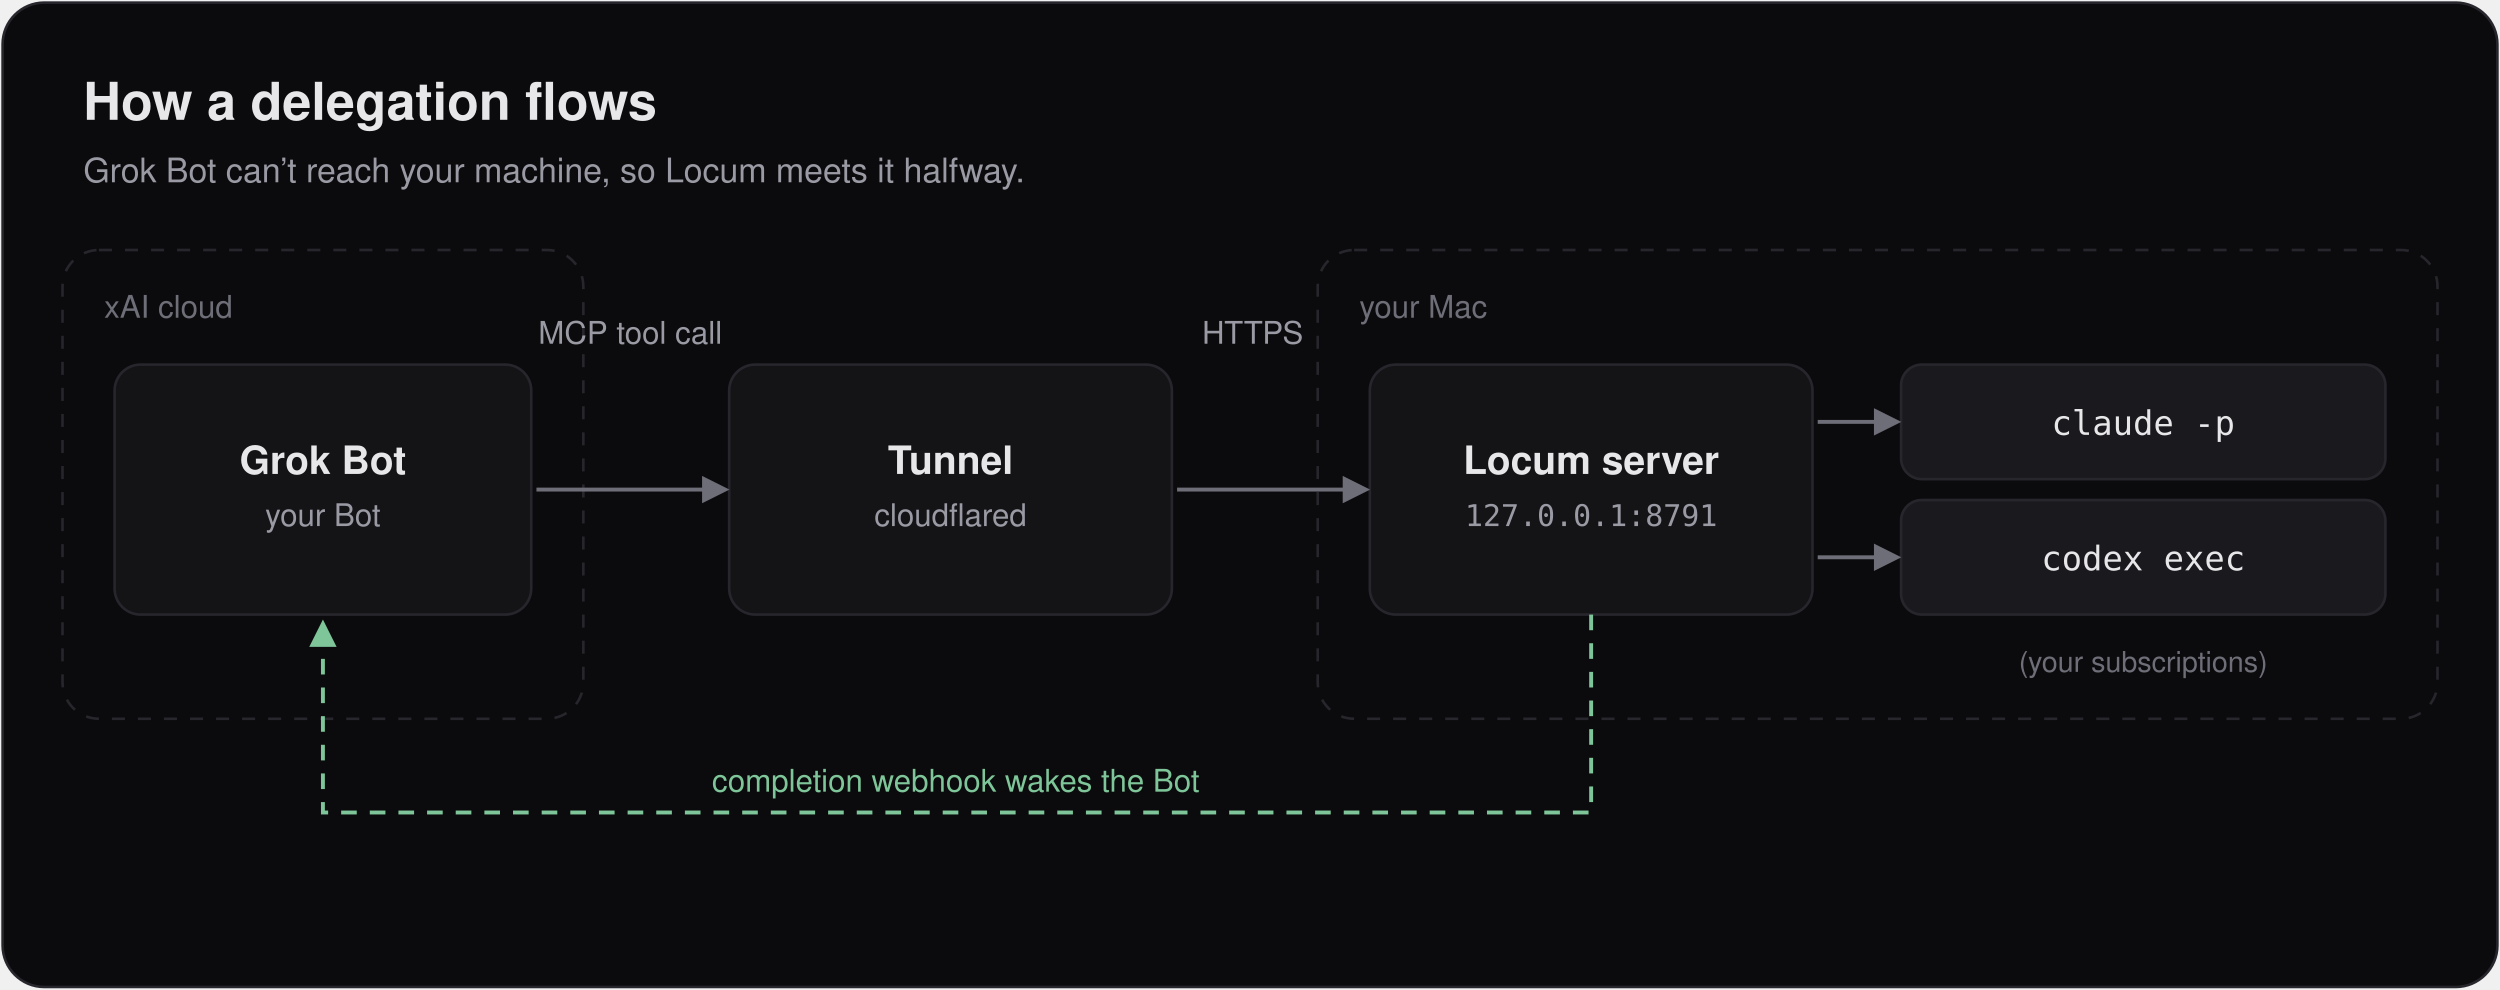
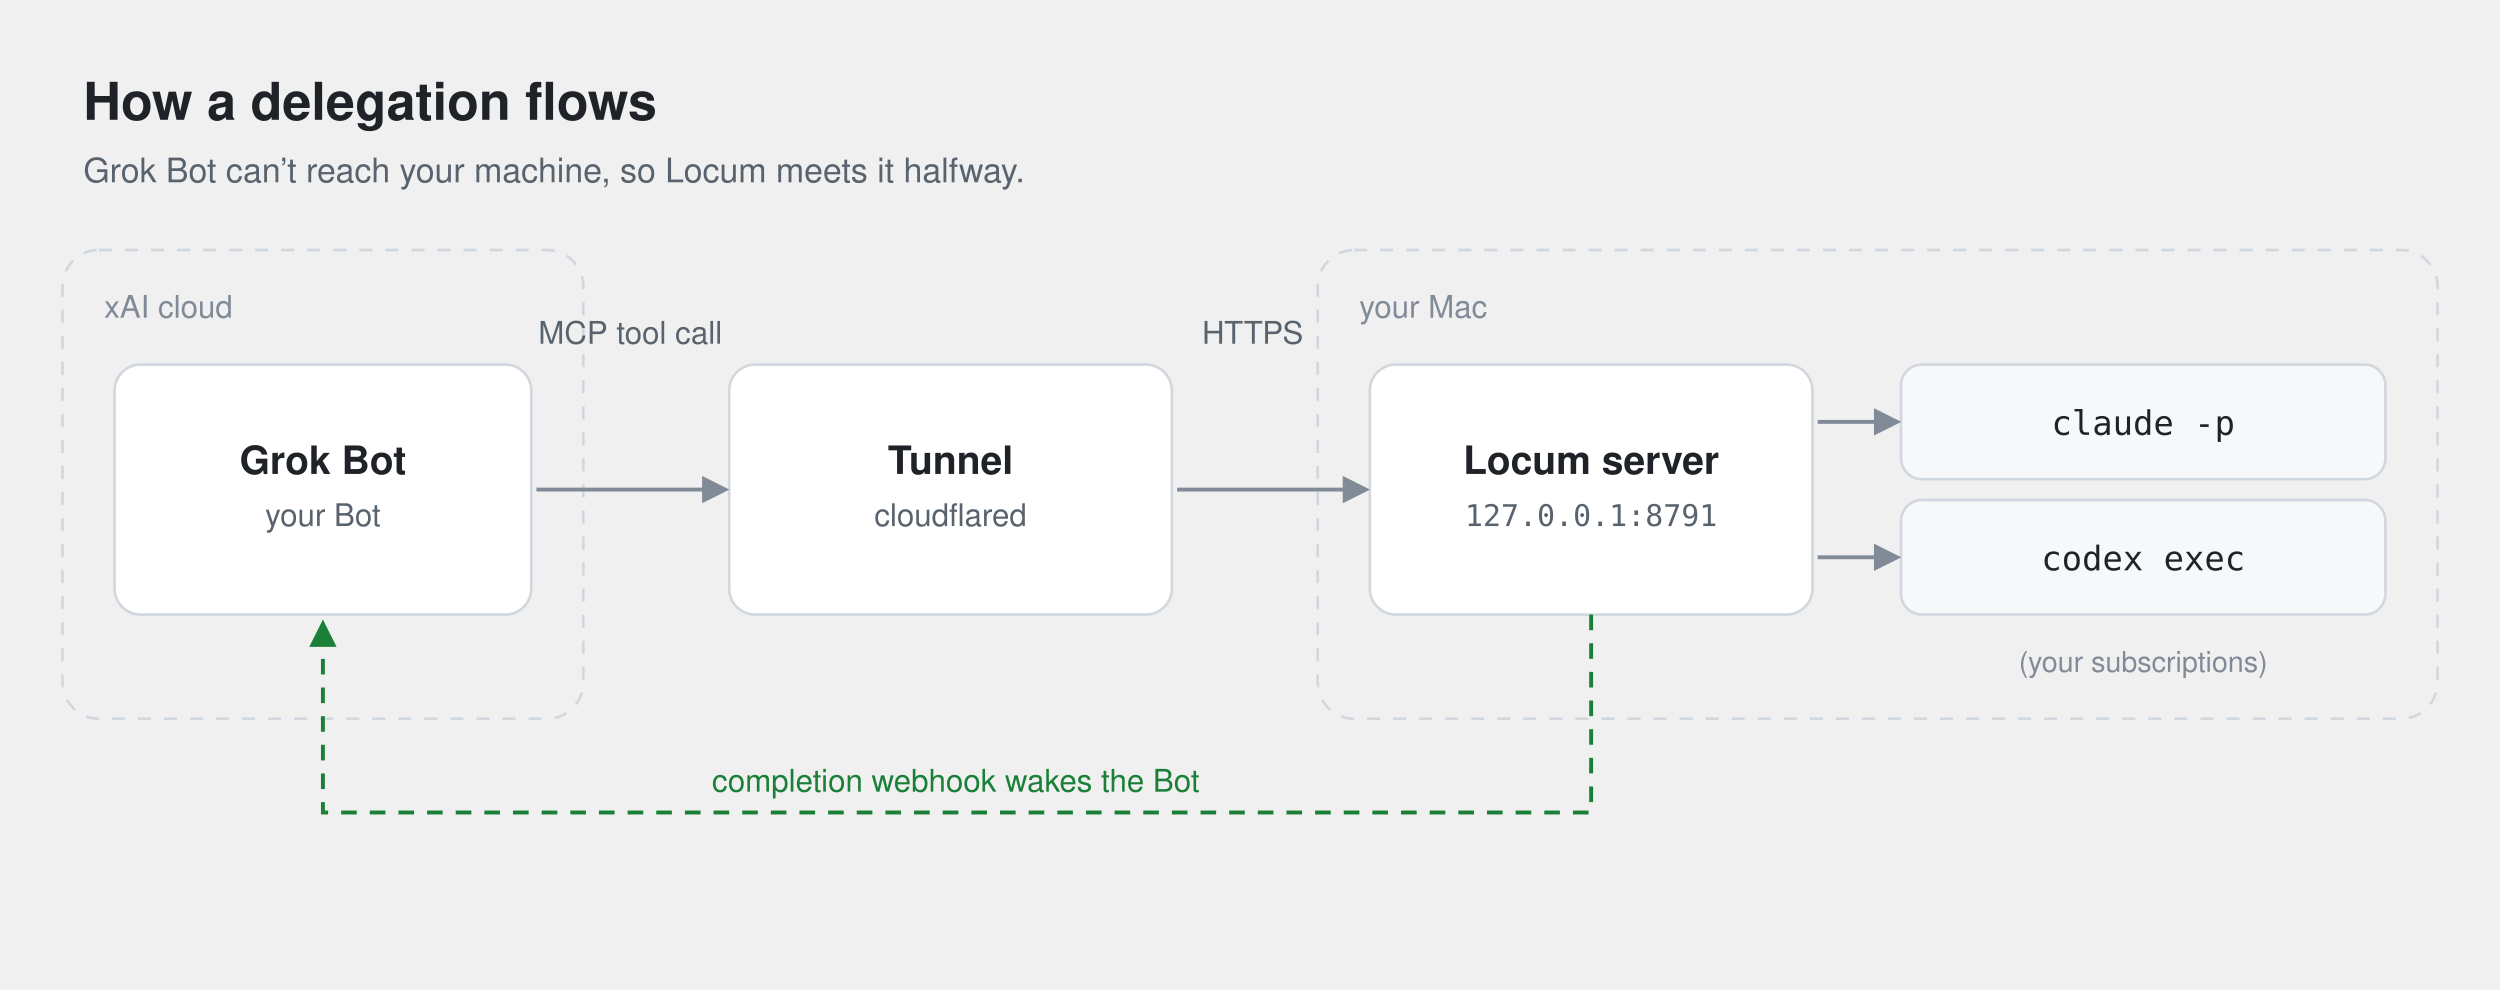
<svg xmlns="http://www.w3.org/2000/svg" width="960" height="380" viewBox="0 0 960 380" font-family="-apple-system, Helvetica, Arial, sans-serif">
  <defs>
    <marker id="a" viewBox="0 0 10 10" refX="8" refY="5" markerWidth="7" markerHeight="7" orient="auto-start-reverse">
-       <path d="M0 0L10 5L0 10z" fill="#6e6e78" />
+       <path d="M0 0L10 5L0 10z" class="m-arrow" />
    </marker>
    <marker id="ag" viewBox="0 0 10 10" refX="8" refY="5" markerWidth="7" markerHeight="7" orient="auto-start-reverse">
-       <path d="M0 0L10 5L0 10z" fill="#7ec699" />
+       <path d="M0 0L10 5L0 10z" class="m-green" />
    </marker>
  </defs>
-   <rect x="1" y="1" width="958" height="378" rx="16" fill="#0b0b0d" stroke="#26262c" />
-   <text x="32" y="46" font-size="20" font-weight="600" fill="#e7e7ea">How a delegation flows</text>
-   <text x="32" y="70" font-size="13" fill="#9a9aa4">Grok Bot can’t reach your machine, so Locum meets it halfway.</text>
-   <rect x="24" y="96" width="200" height="180" rx="14" fill="none" stroke="#26262c" stroke-dasharray="5 5" />
-   <text x="40" y="122" font-size="12" fill="#6e6e78">xAI cloud</text>
-   <rect x="44" y="140" width="160" height="96" rx="10" fill="#141417" stroke="#26262c" />
-   <text x="124" y="182" font-size="15" font-weight="600" fill="#e7e7ea" text-anchor="middle">Grok Bot</text>
-   <text x="124" y="202" font-size="12" fill="#9a9aa4" text-anchor="middle">your Bot</text>
-   <rect x="280" y="140" width="170" height="96" rx="10" fill="#141417" stroke="#26262c" />
-   <text x="365" y="182" font-size="15" font-weight="600" fill="#e7e7ea" text-anchor="middle">Tunnel</text>
-   <text x="365" y="202" font-size="12" fill="#9a9aa4" text-anchor="middle">cloudflared</text>
-   <rect x="506" y="96" width="430" height="180" rx="14" fill="none" stroke="#26262c" stroke-dasharray="5 5" />
-   <text x="522" y="122" font-size="12" fill="#6e6e78">your Mac</text>
-   <rect x="526" y="140" width="170" height="96" rx="10" fill="#141417" stroke="#26262c" />
-   <text x="611" y="182" font-size="15" font-weight="600" fill="#e7e7ea" text-anchor="middle">Locum server</text>
-   <text x="611" y="202" font-size="11.5" fill="#9a9aa4" text-anchor="middle" font-family="ui-monospace, Menlo, Consolas, monospace">127.0.0.1:8791</text>
-   <rect x="730" y="140" width="186" height="44" rx="8" fill="#1a1a1e" stroke="#26262c" />
-   <text x="823" y="167" font-size="13" fill="#e7e7ea" text-anchor="middle" font-family="ui-monospace, Menlo, Consolas, monospace">claude -p</text>
-   <rect x="730" y="192" width="186" height="44" rx="8" fill="#1a1a1e" stroke="#26262c" />
-   <text x="823" y="219" font-size="13" fill="#e7e7ea" text-anchor="middle" font-family="ui-monospace, Menlo, Consolas, monospace">codex exec</text>
-   <text x="823" y="258" font-size="11" fill="#6e6e78" text-anchor="middle">(your subscriptions)</text>
-   <line x1="206" y1="188" x2="278" y2="188" stroke="#6e6e78" stroke-width="1.5" marker-end="url(#a)" />
-   <text x="242" y="132" font-size="12" fill="#9a9aa4" text-anchor="middle">MCP tool call</text>
-   <line x1="452" y1="188" x2="524" y2="188" stroke="#6e6e78" stroke-width="1.5" marker-end="url(#a)" />
-   <text x="481" y="132" font-size="12" fill="#9a9aa4" text-anchor="middle">HTTPS</text>
-   <line x1="698" y1="162" x2="728" y2="162" stroke="#6e6e78" stroke-width="1.5" marker-end="url(#a)" />
-   <line x1="698" y1="214" x2="728" y2="214" stroke="#6e6e78" stroke-width="1.5" marker-end="url(#a)" />
-   <path d="M 611 236 V 312 H 124 V 240" fill="none" stroke="#7ec699" stroke-width="1.5" stroke-dasharray="6 5" marker-end="url(#ag)" />
-   <text x="367" y="304" font-size="12" fill="#7ec699" text-anchor="middle">completion webhook wakes the Bot</text>
+   <style>
+     .t-title { fill: #1f2328; } .t-sub { fill: #59636e; } .t-faint { fill: #818b98; }
+     .t-node { fill: #1f2328; } .t-nsub { fill: #59636e; }
+     .box { fill: #ffffff; stroke: #d0d7de; }
+     .chip { fill: #f6f8fa; stroke: #d0d7de; }
+     .zone { fill: none; stroke: #d0d7de; }
+     .arrow { stroke: #818b98; } .m-arrow { fill: #818b98; }
+     .gline { stroke: #1a7f37; } .m-green { fill: #1a7f37; } .gtext { fill: #1a7f37; }
+     @media (prefers-color-scheme: dark) {
+       .t-title { fill: #e7e7ea; } .t-sub { fill: #9a9aa4; } .t-faint { fill: #6e6e78; }
+       .t-node { fill: #e7e7ea; } .t-nsub { fill: #9a9aa4; }
+       .box { fill: #141417; stroke: #26262c; }
+       .chip { fill: #1a1a1e; stroke: #26262c; }
+       .zone { stroke: #26262c; }
+       .arrow { stroke: #6e6e78; } .m-arrow { fill: #6e6e78; }
+       .gline { stroke: #7ec699; } .m-green { fill: #7ec699; } .gtext { fill: #7ec699; }
+     }
+   </style>
+   <text x="32" y="46" font-size="20" font-weight="600" class="t-title">How a delegation flows</text>
+   <text x="32" y="70" font-size="13" class="t-sub">Grok Bot can’t reach your machine, so Locum meets it halfway.</text>
+   <rect x="24" y="96" width="200" height="180" rx="14" class="zone" stroke-dasharray="5 5" />
+   <text x="40" y="122" font-size="12" class="t-faint">xAI cloud</text>
+   <rect x="44" y="140" width="160" height="96" rx="10" class="box" />
+   <text x="124" y="182" font-size="15" font-weight="600" class="t-node" text-anchor="middle">Grok Bot</text>
+   <text x="124" y="202" font-size="12" class="t-nsub" text-anchor="middle">your Bot</text>
+   <rect x="280" y="140" width="170" height="96" rx="10" class="box" />
+   <text x="365" y="182" font-size="15" font-weight="600" class="t-node" text-anchor="middle">Tunnel</text>
+   <text x="365" y="202" font-size="12" class="t-nsub" text-anchor="middle">cloudflared</text>
+   <rect x="506" y="96" width="430" height="180" rx="14" class="zone" stroke-dasharray="5 5" />
+   <text x="522" y="122" font-size="12" class="t-faint">your Mac</text>
+   <rect x="526" y="140" width="170" height="96" rx="10" class="box" />
+   <text x="611" y="182" font-size="15" font-weight="600" class="t-node" text-anchor="middle">Locum server</text>
+   <text x="611" y="202" font-size="11.5" class="t-nsub" text-anchor="middle" font-family="ui-monospace, Menlo, Consolas, monospace">127.0.0.1:8791</text>
+   <rect x="730" y="140" width="186" height="44" rx="8" class="chip" />
+   <text x="823" y="167" font-size="13" class="t-node" text-anchor="middle" font-family="ui-monospace, Menlo, Consolas, monospace">claude -p</text>
+   <rect x="730" y="192" width="186" height="44" rx="8" class="chip" />
+   <text x="823" y="219" font-size="13" class="t-node" text-anchor="middle" font-family="ui-monospace, Menlo, Consolas, monospace">codex exec</text>
+   <text x="823" y="258" font-size="11" class="t-faint" text-anchor="middle">(your subscriptions)</text>
+   <line x1="206" y1="188" x2="278" y2="188" class="arrow" stroke-width="1.5" marker-end="url(#a)" />
+   <text x="242" y="132" font-size="12" class="t-nsub" text-anchor="middle">MCP tool call</text>
+   <line x1="452" y1="188" x2="524" y2="188" class="arrow" stroke-width="1.5" marker-end="url(#a)" />
+   <text x="481" y="132" font-size="12" class="t-nsub" text-anchor="middle">HTTPS</text>
+   <line x1="698" y1="162" x2="728" y2="162" class="arrow" stroke-width="1.5" marker-end="url(#a)" />
+   <line x1="698" y1="214" x2="728" y2="214" class="arrow" stroke-width="1.5" marker-end="url(#a)" />
+   <path d="M 611 236 V 312 H 124 V 240" fill="none" class="gline" stroke-width="1.5" stroke-dasharray="6 5" marker-end="url(#ag)" />
+   <text x="367" y="304" font-size="12" class="gtext" text-anchor="middle">completion webhook wakes the Bot</text>
</svg>
